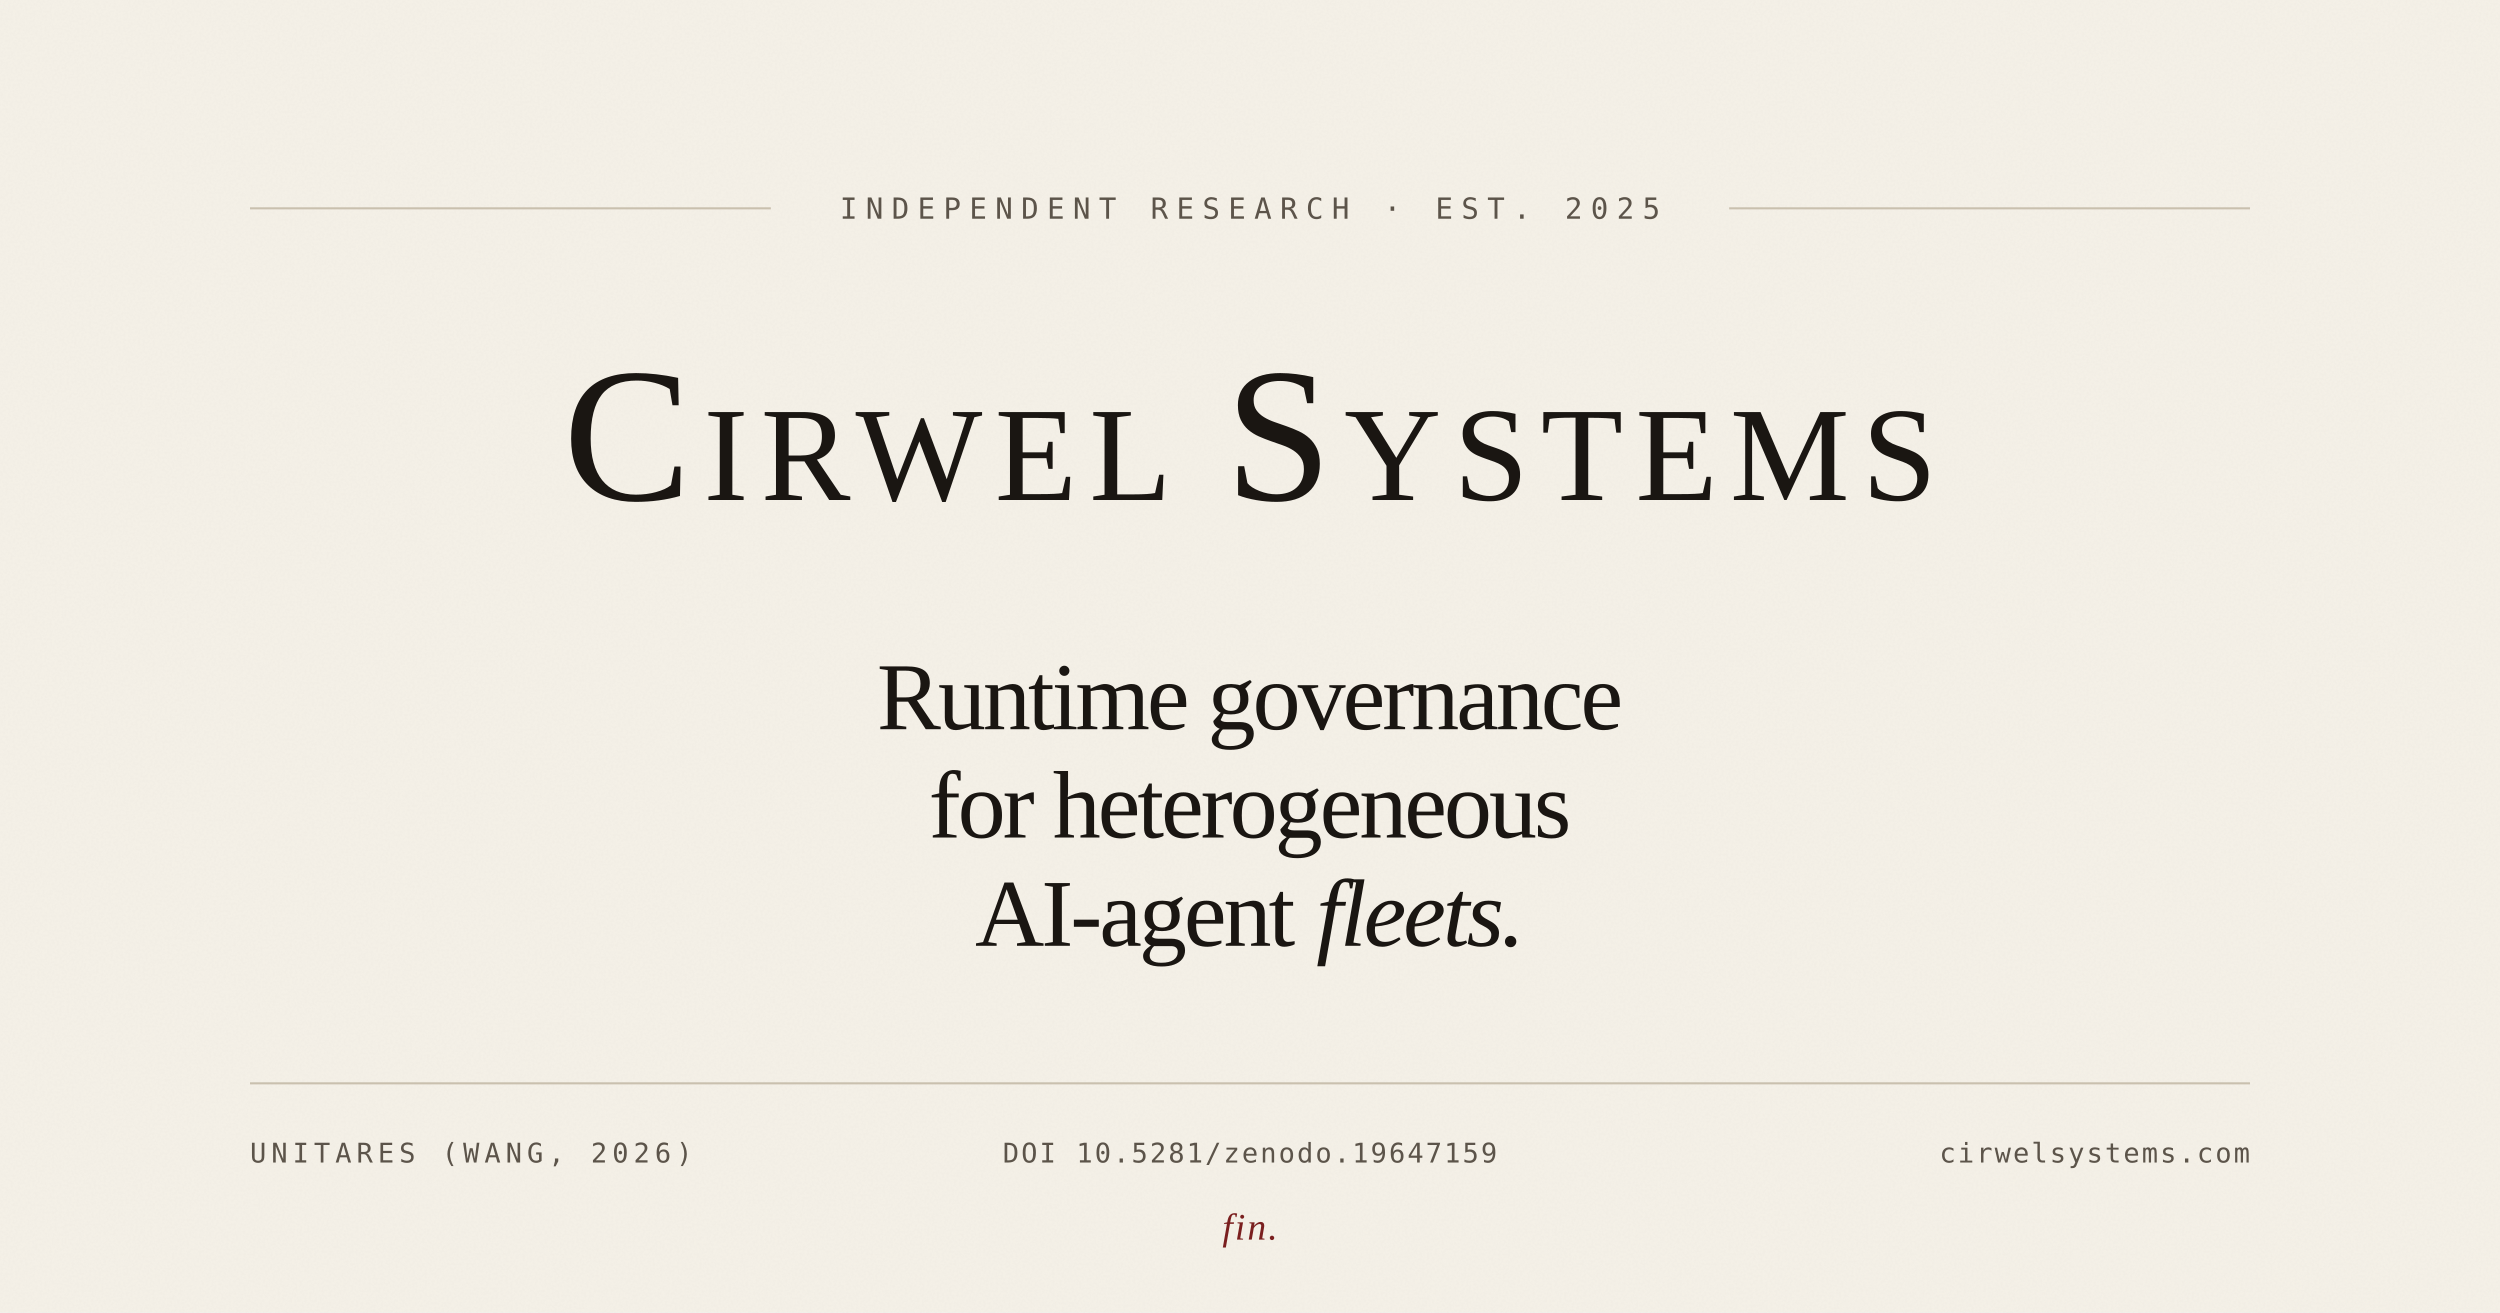
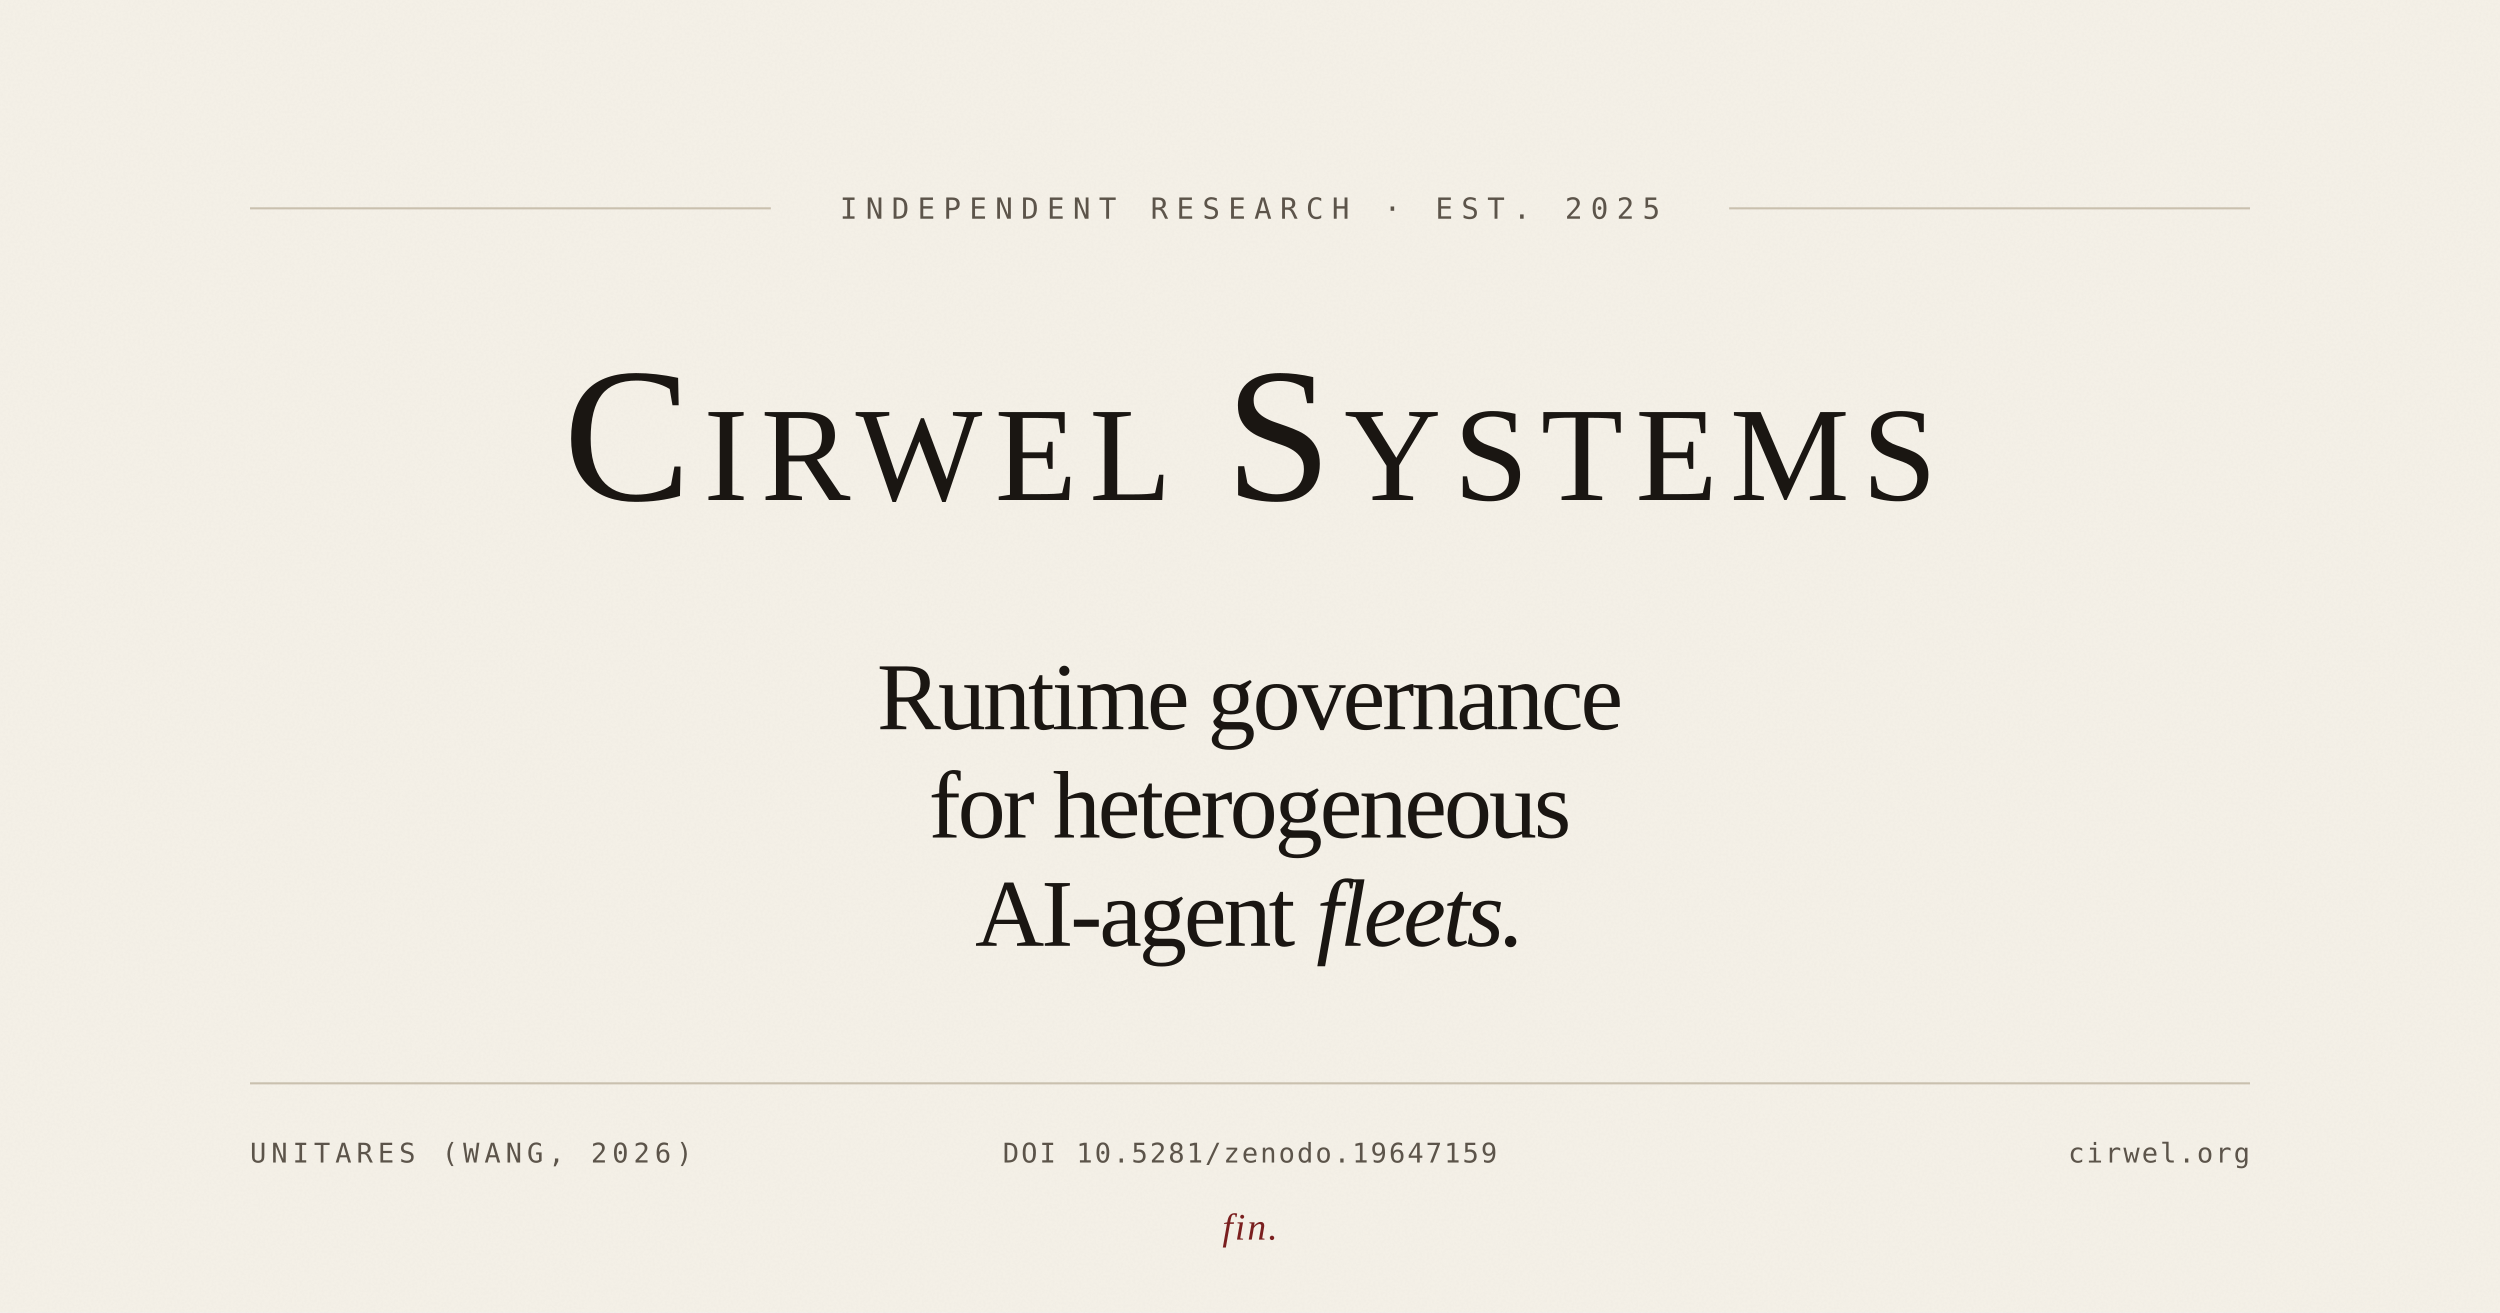
<svg xmlns="http://www.w3.org/2000/svg" width="1200" height="630" viewBox="0 0 1200 630" font-family="Georgia, 'Times New Roman', serif">
  <rect width="1200" height="630" fill="#F5F1E8" />
  <defs>
    <filter id="grain" x="0" y="0" width="100%" height="100%">
      <feTurbulence type="fractalNoise" baseFrequency="0.85" numOctaves="3" stitchTiles="stitch" />
      <feColorMatrix values="0 0 0 0 0.10  0 0 0 0 0.08  0 0 0 0 0.04  0 0 0 0.4 0" />
    </filter>
  </defs>
  <rect width="1200" height="630" fill="white" filter="url(#grain)" opacity="0.06" />
  <line x1="120" y1="100" x2="370" y2="100" stroke="#C9C0AE" stroke-width="1" />
  <text x="600" y="105" text-anchor="middle" font-family="'JetBrains Mono', ui-monospace, monospace" font-size="14" letter-spacing="4" fill="#5C544A" font-weight="500">
    INDEPENDENT  RESEARCH  ·  EST.  2025
  </text>
  <line x1="830" y1="100" x2="1080" y2="100" stroke="#C9C0AE" stroke-width="1" />
  <text x="600" y="240" text-anchor="middle" font-size="92" font-weight="500" letter-spacing="6" fill="#1A1612" font-style="normal" font-variant="small-caps">
    Cirwel Systems
  </text>
  <text x="600" y="350" text-anchor="middle" font-size="46" font-weight="500" letter-spacing="-1.4" fill="#1A1612">Runtime governance</text>
  <text x="600" y="402" text-anchor="middle" font-size="46" font-weight="500" letter-spacing="-1.4" fill="#1A1612">for heterogeneous</text>
  <text x="600" y="454" text-anchor="middle" font-size="46" font-weight="500" letter-spacing="-1.4" fill="#1A1612">AI-agent <tspan font-style="italic" fill="#1A1612">fleets.</tspan>
  </text>
  <line x1="120" y1="520" x2="1080" y2="520" stroke="#C9C0AE" stroke-width="1" />
  <text x="120" y="558" font-family="'JetBrains Mono', ui-monospace, monospace" font-size="13" letter-spacing="2.4" fill="#5C544A" font-weight="500">
    UNITARES (WANG, 2026)
  </text>
  <text x="600" y="558" text-anchor="middle" font-family="'JetBrains Mono', ui-monospace, monospace" font-size="13" letter-spacing="1" fill="#5C544A">
    DOI 10.5281/zenodo.19647159
  </text>
  <text x="1080" y="558" text-anchor="end" font-family="'JetBrains Mono', ui-monospace, monospace" font-size="13" letter-spacing="1" fill="#5C544A">
-     cirwelsystems.com
+     cirwel.org
  </text>
  <text x="600" y="595" text-anchor="middle" font-size="18" font-style="italic" fill="#7A1F1F" letter-spacing="1">
    fin.
  </text>
</svg>
